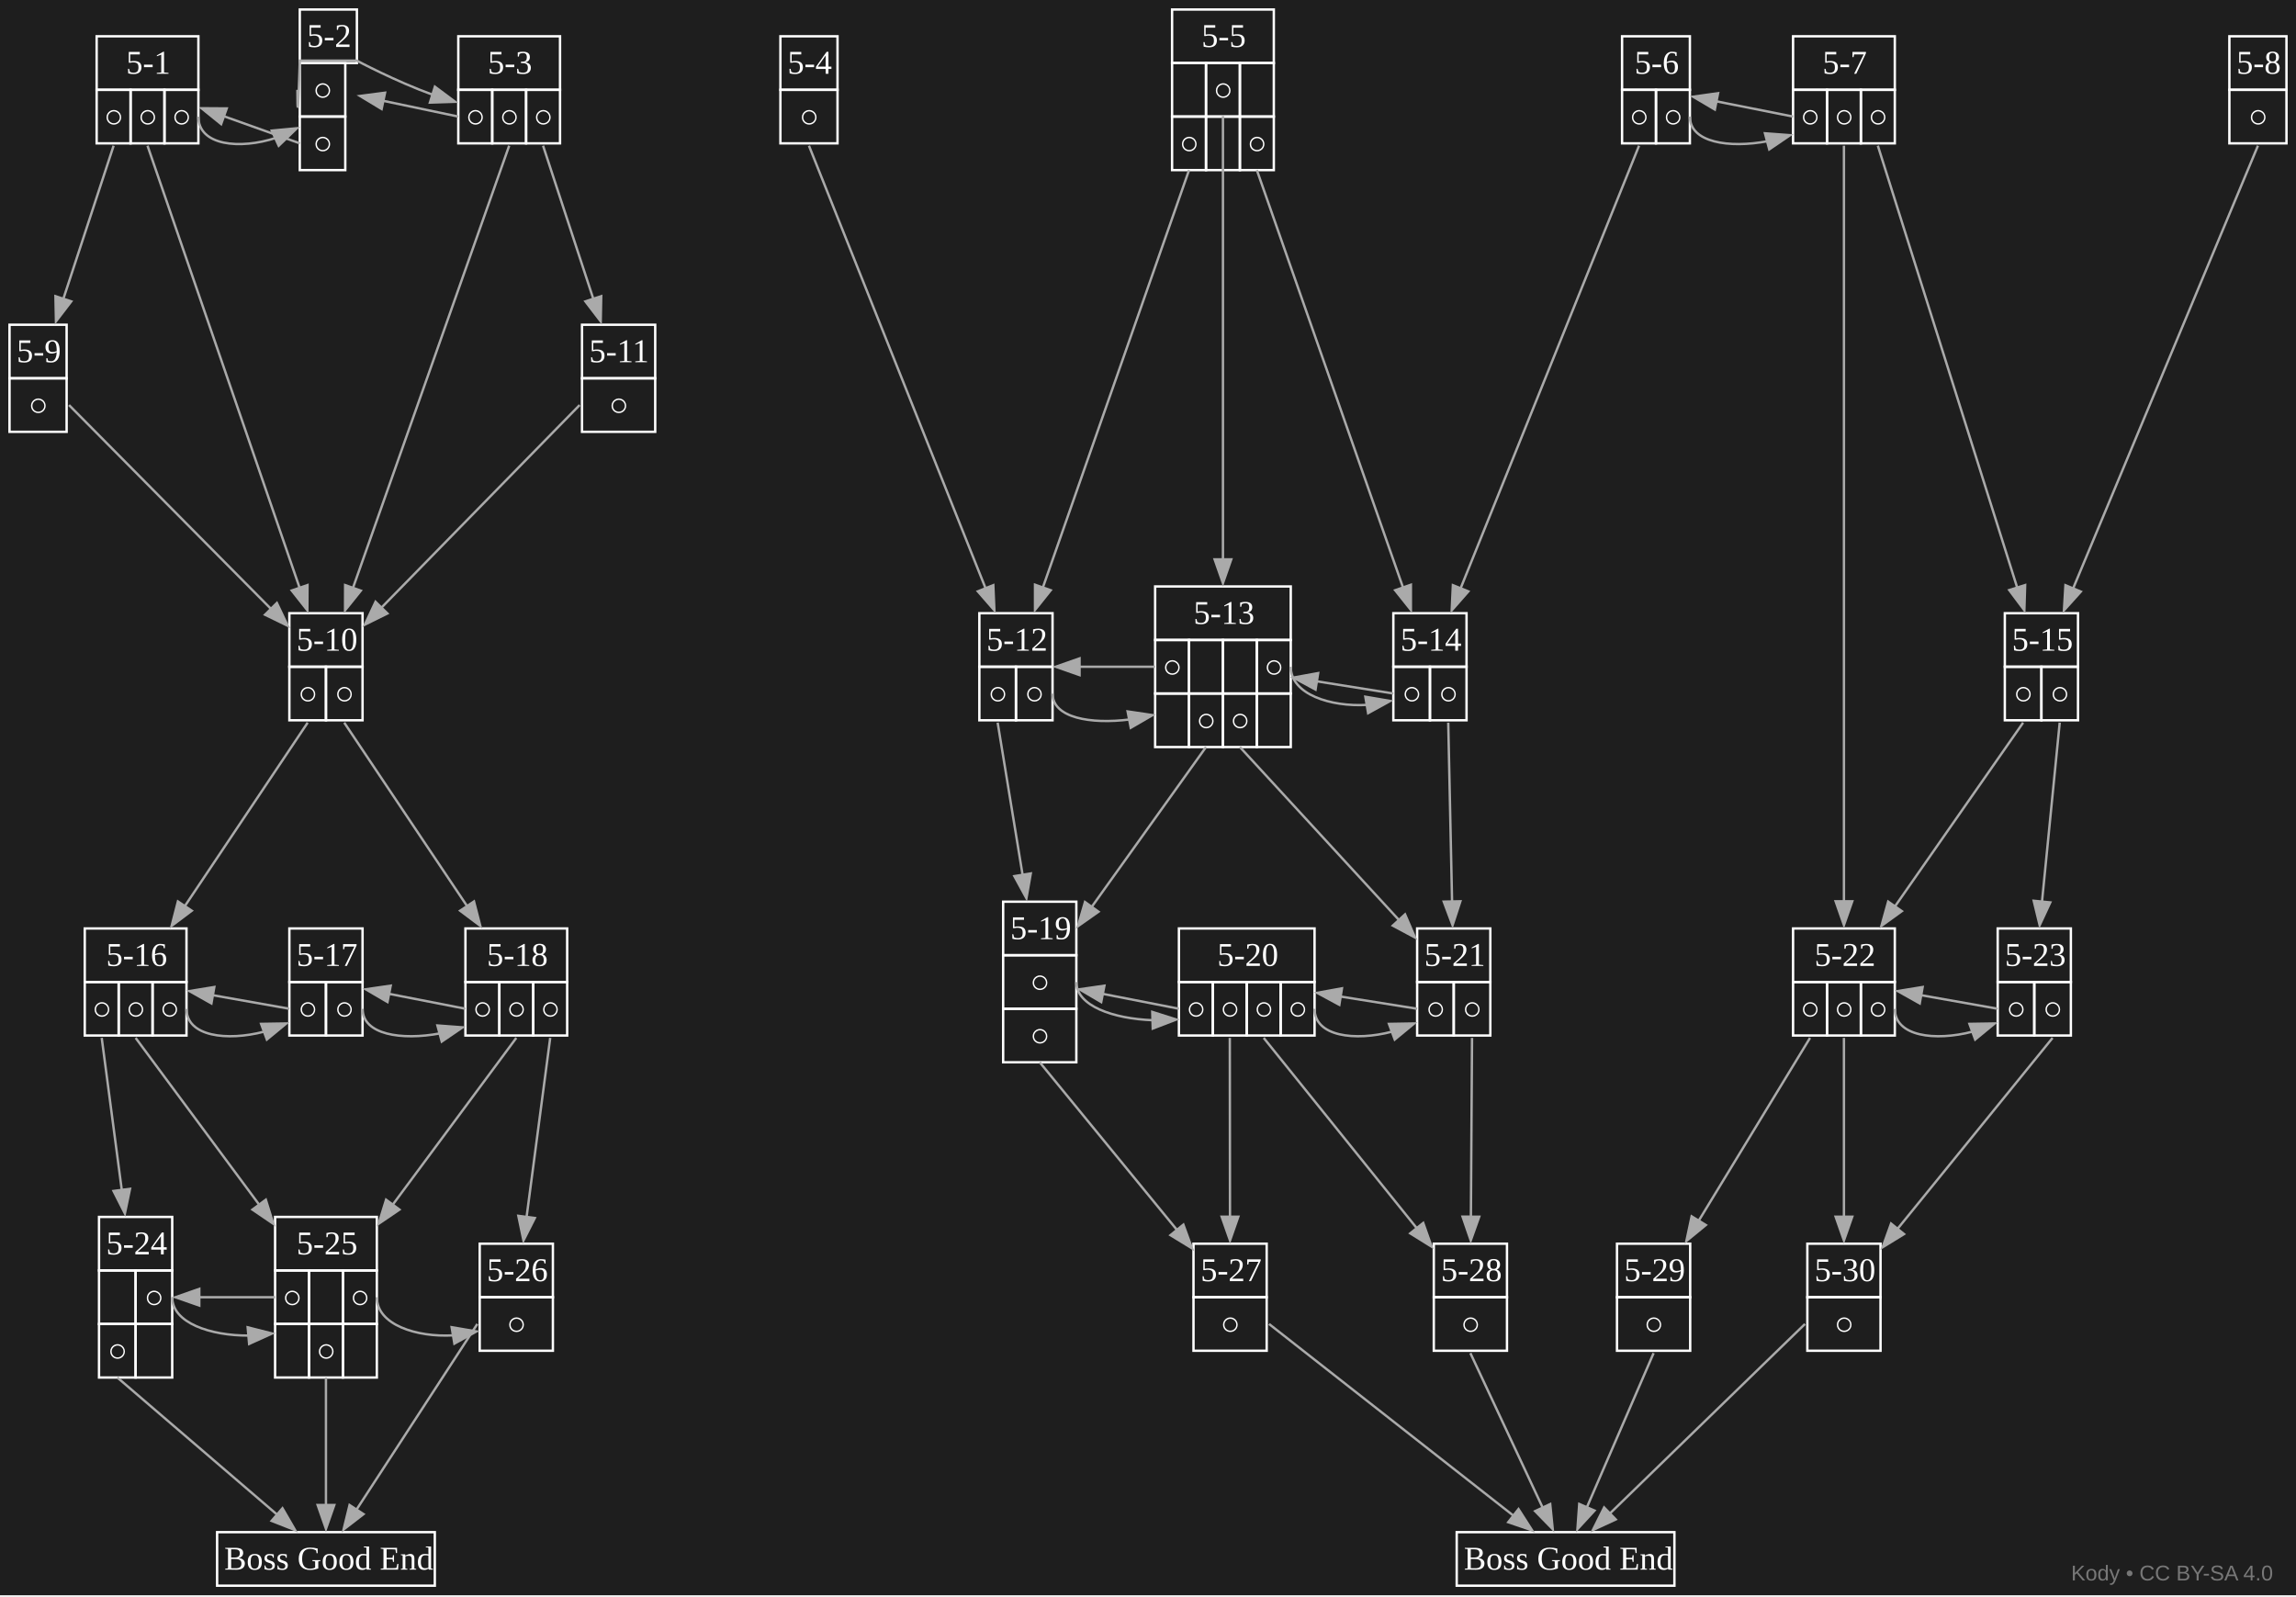
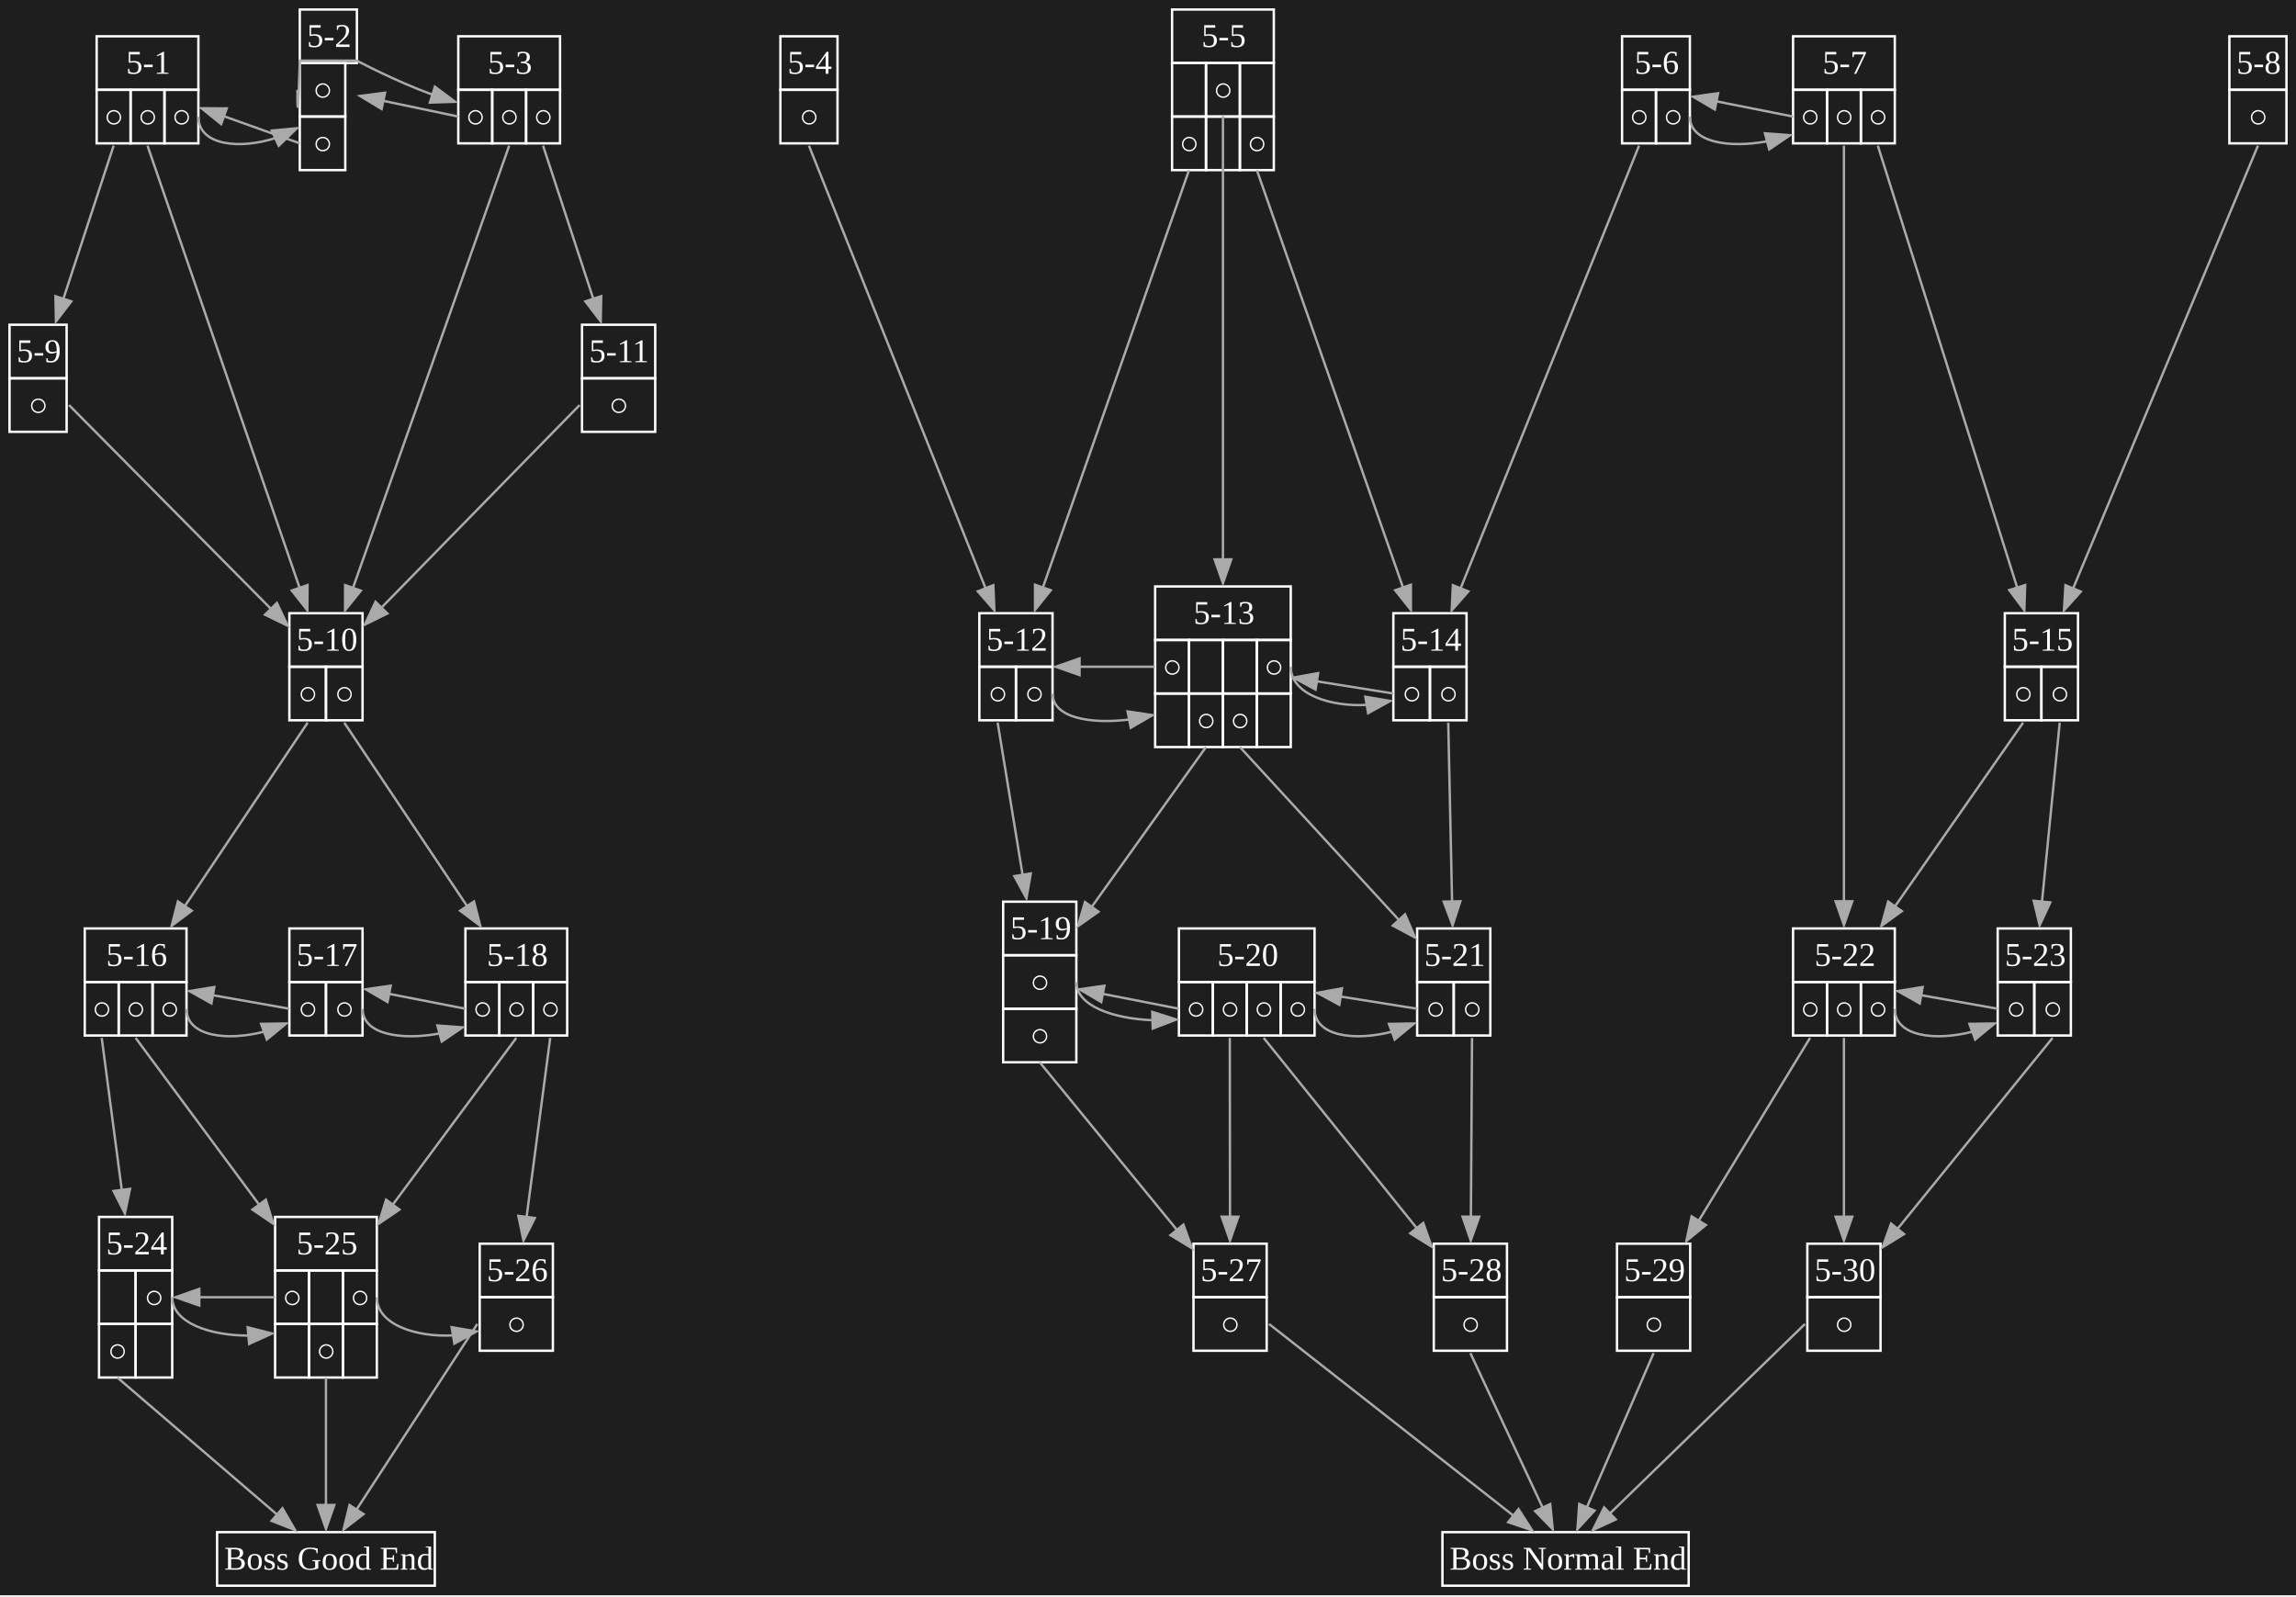
<svg xmlns="http://www.w3.org/2000/svg" width="965pt" height="671pt" viewBox="0.00 0.00 965.00 671.00">
  <g id="graph0" class="graph" transform="scale(1 1) rotate(0) translate(4 666.5)">
    <polygon fill="#1e1e1e" stroke="none" points="-4,4 -4,-666.5 961,-666.5 961,4 -4,4" />
    <g id="node1" class="node">
      <polygon fill="none" stroke="white" points="36.62,-628.75 36.62,-651.25 79.38,-651.25 79.38,-628.75 36.62,-628.75" />
      <text xml:space="preserve" text-anchor="start" x="49" y="-635.5" font-family="Times New Roman,serif" font-size="14.00" fill="white">5-1</text>
      <polygon fill="none" stroke="white" points="36.62,-606.25 36.62,-628.75 50.88,-628.75 50.88,-606.25 36.62,-606.25" />
      <text xml:space="preserve" text-anchor="start" x="39.62" y="-613" font-family="Times New Roman,serif" font-size="14.00" fill="white">○</text>
      <polygon fill="none" stroke="white" points="50.88,-606.25 50.88,-628.75 65.12,-628.75 65.12,-606.25 50.88,-606.25" />
      <text xml:space="preserve" text-anchor="start" x="53.88" y="-613" font-family="Times New Roman,serif" font-size="14.00" fill="white">○</text>
      <polygon fill="none" stroke="white" points="65.12,-606.25 65.12,-628.75 79.38,-628.75 79.38,-606.25 65.12,-606.25" />
      <text xml:space="preserve" text-anchor="start" x="68.12" y="-613" font-family="Times New Roman,serif" font-size="14.00" fill="white">○</text>
    </g>
    <g id="node2" class="node">
      <polygon fill="none" stroke="white" points="122,-640 122,-662.5 146,-662.5 146,-640 122,-640" />
      <text xml:space="preserve" text-anchor="start" x="125" y="-646.75" font-family="Times New Roman,serif" font-size="14.00" fill="white">5-2</text>
      <polygon fill="none" stroke="white" points="122,-617.5 122,-640 141.12,-640 141.12,-617.5 122,-617.5" />
      <text xml:space="preserve" text-anchor="start" x="127.44" y="-624.25" font-family="Times New Roman,serif" font-size="14.00" fill="white">○</text>
      <polygon fill="none" stroke="white" points="122,-595 122,-617.5 141.12,-617.5 141.12,-595 122,-595" />
      <text xml:space="preserve" text-anchor="start" x="127.44" y="-601.75" font-family="Times New Roman,serif" font-size="14.00" fill="white">○</text>
    </g>
    <g id="edge3" class="edge">
      <path fill="none" stroke="#aaaaaa" d="M79.38,-617.5C79.38,-605.2 96.93,-603.62 111.95,-608.54" />
      <polygon fill="#aaaaaa" stroke="#aaaaaa" points="110.22,-611.6 120.77,-612.59 113.14,-605.24 110.22,-611.6" />
    </g>
    <g id="node9" class="node">
      <polygon fill="none" stroke="white" points="0,-507.5 0,-530 24,-530 24,-507.5 0,-507.5" />
      <text xml:space="preserve" text-anchor="start" x="3" y="-514.25" font-family="Times New Roman,serif" font-size="14.00" fill="white">5-9</text>
      <polygon fill="none" stroke="white" points="0,-485 0,-507.5 24,-507.5 24,-485 0,-485" />
      <text xml:space="preserve" text-anchor="start" x="7.88" y="-491.75" font-family="Times New Roman,serif" font-size="14.00" fill="white">○</text>
    </g>
    <g id="edge1" class="edge">
      <path fill="none" stroke="#aaaaaa" d="M43.75,-605.25C43.75,-605.25 31.79,-568.8 22.55,-540.64" />
      <polygon fill="#aaaaaa" stroke="#aaaaaa" points="25.96,-539.82 19.52,-531.41 19.31,-542 25.96,-539.82" />
    </g>
    <g id="node10" class="node">
      <polygon fill="none" stroke="white" points="117.62,-386.25 117.62,-408.75 148.38,-408.75 148.38,-386.25 117.62,-386.25" />
      <text xml:space="preserve" text-anchor="start" x="120.62" y="-393" font-family="Times New Roman,serif" font-size="14.00" fill="white">5-10</text>
      <polygon fill="none" stroke="white" points="117.62,-363.75 117.62,-386.25 133,-386.25 133,-363.75 117.62,-363.75" />
      <text xml:space="preserve" text-anchor="start" x="121.19" y="-370.5" font-family="Times New Roman,serif" font-size="14.00" fill="white">○</text>
      <polygon fill="none" stroke="white" points="133,-363.75 133,-386.25 148.38,-386.25 148.38,-363.75 133,-363.75" />
      <text xml:space="preserve" text-anchor="start" x="136.56" y="-370.5" font-family="Times New Roman,serif" font-size="14.00" fill="white">○</text>
    </g>
    <g id="edge2" class="edge">
      <path fill="none" stroke="#aaaaaa" d="M58,-605.25C58,-605.25 101.07,-480.06 121.93,-419.42" />
      <polygon fill="#aaaaaa" stroke="#aaaaaa" points="125.24,-420.58 125.18,-409.98 118.62,-418.3 125.24,-420.58" />
    </g>
    <g id="edge5" class="edge">
      <path fill="none" stroke="#aaaaaa" d="M122,-606.25C122,-606.25 105.96,-611.98 90.06,-617.66" />
      <polygon fill="#aaaaaa" stroke="#aaaaaa" points="88.95,-614.34 80.71,-621 91.3,-620.93 88.95,-614.34" />
    </g>
    <g id="node3" class="node">
      <polygon fill="none" stroke="white" points="188.62,-628.75 188.62,-651.25 231.38,-651.25 231.38,-628.75 188.62,-628.75" />
      <text xml:space="preserve" text-anchor="start" x="201" y="-635.5" font-family="Times New Roman,serif" font-size="14.00" fill="white">5-3</text>
      <polygon fill="none" stroke="white" points="188.62,-606.25 188.62,-628.75 202.88,-628.75 202.88,-606.25 188.62,-606.25" />
      <text xml:space="preserve" text-anchor="start" x="191.62" y="-613" font-family="Times New Roman,serif" font-size="14.00" fill="white">○</text>
      <polygon fill="none" stroke="white" points="202.88,-606.25 202.88,-628.75 217.12,-628.75 217.12,-606.25 202.88,-606.25" />
      <text xml:space="preserve" text-anchor="start" x="205.88" y="-613" font-family="Times New Roman,serif" font-size="14.00" fill="white">○</text>
      <polygon fill="none" stroke="white" points="217.12,-606.25 217.12,-628.75 231.38,-628.75 231.38,-606.25 217.12,-606.25" />
      <text xml:space="preserve" text-anchor="start" x="220.12" y="-613" font-family="Times New Roman,serif" font-size="14.00" fill="white">○</text>
    </g>
    <g id="edge4" class="edge">
      <path fill="none" stroke="#aaaaaa" d="M121,-628.75C121,-607.25 122,-641 122,-641 122,-641 146,-641 146,-641 146,-641 162.04,-632.41 177.94,-626.65" />
      <polygon fill="#aaaaaa" stroke="#aaaaaa" points="178.78,-630.06 187.28,-623.72 176.69,-623.38 178.78,-630.06" />
    </g>
    <g id="edge6" class="edge">
      <path fill="none" stroke="#aaaaaa" d="M188.62,-617.5C188.62,-617.5 171.75,-621.04 156.93,-624.15" />
      <polygon fill="#aaaaaa" stroke="#aaaaaa" points="156.4,-620.68 147.33,-626.16 157.84,-627.53 156.4,-620.68" />
    </g>
    <g id="edge7" class="edge">
      <path fill="none" stroke="#aaaaaa" d="M210,-605.25C210,-605.25 165.6,-479.54 144.23,-419.04" />
      <polygon fill="#aaaaaa" stroke="#aaaaaa" points="147.66,-418.24 141.03,-409.98 141.06,-420.57 147.66,-418.24" />
    </g>
    <g id="node11" class="node">
      <polygon fill="none" stroke="white" points="240.62,-507.5 240.62,-530 271.38,-530 271.38,-507.5 240.62,-507.5" />
      <text xml:space="preserve" text-anchor="start" x="243.62" y="-514.25" font-family="Times New Roman,serif" font-size="14.00" fill="white">5-11</text>
      <polygon fill="none" stroke="white" points="240.62,-485 240.62,-507.5 271.38,-507.5 271.38,-485 240.62,-485" />
      <text xml:space="preserve" text-anchor="start" x="251.88" y="-491.75" font-family="Times New Roman,serif" font-size="14.00" fill="white">○</text>
    </g>
    <g id="edge8" class="edge">
      <path fill="none" stroke="#aaaaaa" d="M224.25,-605.25C224.25,-605.25 236.21,-568.8 245.45,-540.64" />
      <polygon fill="#aaaaaa" stroke="#aaaaaa" points="248.69,-542 248.48,-531.41 242.04,-539.82 248.69,-542" />
    </g>
    <g id="node4" class="node">
      <polygon fill="none" stroke="white" points="324,-628.75 324,-651.25 348,-651.25 348,-628.75 324,-628.75" />
      <text xml:space="preserve" text-anchor="start" x="327" y="-635.5" font-family="Times New Roman,serif" font-size="14.00" fill="white">5-4</text>
      <polygon fill="none" stroke="white" points="324,-606.25 324,-628.75 348,-628.75 348,-606.25 324,-606.25" />
      <text xml:space="preserve" text-anchor="start" x="331.88" y="-613" font-family="Times New Roman,serif" font-size="14.00" fill="white">○</text>
    </g>
    <g id="node12" class="node">
      <polygon fill="none" stroke="white" points="407.62,-386.25 407.62,-408.75 438.38,-408.75 438.38,-386.25 407.62,-386.25" />
      <text xml:space="preserve" text-anchor="start" x="410.62" y="-393" font-family="Times New Roman,serif" font-size="14.00" fill="white">5-12</text>
      <polygon fill="none" stroke="white" points="407.62,-363.75 407.62,-386.25 423,-386.25 423,-363.75 407.62,-363.75" />
      <text xml:space="preserve" text-anchor="start" x="411.19" y="-370.5" font-family="Times New Roman,serif" font-size="14.00" fill="white">○</text>
      <polygon fill="none" stroke="white" points="423,-363.75 423,-386.25 438.38,-386.25 438.38,-363.75 423,-363.75" />
      <text xml:space="preserve" text-anchor="start" x="426.56" y="-370.5" font-family="Times New Roman,serif" font-size="14.00" fill="white">○</text>
    </g>
    <g id="edge9" class="edge">
      <path fill="none" stroke="#aaaaaa" d="M336,-605.25C336,-605.25 386.17,-479.54 410.31,-419.04" />
      <polygon fill="#aaaaaa" stroke="#aaaaaa" points="413.48,-420.54 413.94,-409.96 406.98,-417.95 413.48,-420.54" />
    </g>
    <g id="node5" class="node">
      <polygon fill="none" stroke="white" points="488.62,-640 488.62,-662.5 531.38,-662.5 531.38,-640 488.62,-640" />
      <text xml:space="preserve" text-anchor="start" x="501" y="-646.75" font-family="Times New Roman,serif" font-size="14.00" fill="white">5-5</text>
      <polygon fill="none" stroke="white" points="488.62,-617.5 488.62,-640 502.88,-640 502.88,-617.5 488.62,-617.5" />
      <polygon fill="none" stroke="white" points="502.88,-617.5 502.88,-640 517.12,-640 517.12,-617.5 502.88,-617.5" />
      <text xml:space="preserve" text-anchor="start" x="505.88" y="-624.25" font-family="Times New Roman,serif" font-size="14.00" fill="white">○</text>
      <polygon fill="none" stroke="white" points="517.12,-617.5 517.12,-640 531.38,-640 531.38,-617.5 517.12,-617.5" />
      <polygon fill="none" stroke="white" points="488.62,-595 488.62,-617.5 502.88,-617.5 502.88,-595 488.62,-595" />
      <text xml:space="preserve" text-anchor="start" x="491.62" y="-601.75" font-family="Times New Roman,serif" font-size="14.00" fill="white">○</text>
      <polygon fill="none" stroke="white" points="502.88,-595 502.88,-617.5 517.12,-617.5 517.12,-595 502.88,-595" />
      <polygon fill="none" stroke="white" points="517.12,-595 517.12,-617.5 531.38,-617.5 531.38,-595 517.12,-595" />
      <text xml:space="preserve" text-anchor="start" x="520.12" y="-601.75" font-family="Times New Roman,serif" font-size="14.00" fill="white">○</text>
    </g>
    <g id="edge11" class="edge">
      <path fill="none" stroke="#aaaaaa" d="M495.75,-595C495.75,-595 454.75,-477.91 434.31,-419.54" />
      <polygon fill="#aaaaaa" stroke="#aaaaaa" points="437.62,-418.41 431.01,-410.13 431.01,-420.72 437.62,-418.41" />
    </g>
    <g id="node13" class="node">
      <polygon fill="none" stroke="white" points="481.5,-397.5 481.5,-420 538.5,-420 538.5,-397.5 481.5,-397.5" />
      <text xml:space="preserve" text-anchor="start" x="497.62" y="-404.25" font-family="Times New Roman,serif" font-size="14.00" fill="white">5-13</text>
      <polygon fill="none" stroke="white" points="481.5,-375 481.5,-397.5 495.75,-397.5 495.75,-375 481.5,-375" />
      <text xml:space="preserve" text-anchor="start" x="484.5" y="-381.75" font-family="Times New Roman,serif" font-size="14.00" fill="white">○</text>
      <polygon fill="none" stroke="white" points="495.75,-375 495.75,-397.5 510,-397.5 510,-375 495.75,-375" />
      <polygon fill="none" stroke="white" points="510,-375 510,-397.5 524.25,-397.5 524.25,-375 510,-375" />
      <polygon fill="none" stroke="white" points="524.25,-375 524.25,-397.5 538.5,-397.5 538.5,-375 524.25,-375" />
      <text xml:space="preserve" text-anchor="start" x="527.25" y="-381.75" font-family="Times New Roman,serif" font-size="14.00" fill="white">○</text>
      <polygon fill="none" stroke="white" points="481.5,-352.5 481.5,-375 495.75,-375 495.75,-352.5 481.5,-352.5" />
      <polygon fill="none" stroke="white" points="495.75,-352.5 495.75,-375 510,-375 510,-352.5 495.75,-352.5" />
      <text xml:space="preserve" text-anchor="start" x="498.75" y="-359.25" font-family="Times New Roman,serif" font-size="14.00" fill="white">○</text>
      <polygon fill="none" stroke="white" points="510,-352.5 510,-375 524.25,-375 524.25,-352.5 510,-352.5" />
      <text xml:space="preserve" text-anchor="start" x="513" y="-359.25" font-family="Times New Roman,serif" font-size="14.00" fill="white">○</text>
      <polygon fill="none" stroke="white" points="524.25,-352.5 524.25,-375 538.5,-375 538.5,-352.5 524.25,-352.5" />
    </g>
    <g id="edge10" class="edge">
      <path fill="none" stroke="#aaaaaa" d="M510,-617.72C510,-586.37 510,-488.84 510,-431.19" />
      <polygon fill="#aaaaaa" stroke="#aaaaaa" points="513.5,-431.39 510,-421.39 506.5,-431.39 513.5,-431.39" />
    </g>
    <g id="node14" class="node">
      <polygon fill="none" stroke="white" points="581.62,-386.25 581.62,-408.75 612.38,-408.75 612.38,-386.25 581.62,-386.25" />
      <text xml:space="preserve" text-anchor="start" x="584.62" y="-393" font-family="Times New Roman,serif" font-size="14.00" fill="white">5-14</text>
      <polygon fill="none" stroke="white" points="581.62,-363.75 581.62,-386.25 597,-386.25 597,-363.75 581.62,-363.75" />
      <text xml:space="preserve" text-anchor="start" x="585.19" y="-370.5" font-family="Times New Roman,serif" font-size="14.00" fill="white">○</text>
      <polygon fill="none" stroke="white" points="597,-363.75 597,-386.25 612.38,-386.25 612.38,-363.75 597,-363.75" />
      <text xml:space="preserve" text-anchor="start" x="600.56" y="-370.5" font-family="Times New Roman,serif" font-size="14.00" fill="white">○</text>
    </g>
    <g id="edge12" class="edge">
      <path fill="none" stroke="#aaaaaa" d="M524.25,-595C524.25,-595 565.25,-477.91 585.69,-419.54" />
      <polygon fill="#aaaaaa" stroke="#aaaaaa" points="588.99,-420.72 588.99,-410.13 582.38,-418.41 588.99,-420.72" />
    </g>
    <g id="node6" class="node">
      <polygon fill="none" stroke="white" points="677.75,-628.75 677.75,-651.25 706.25,-651.25 706.25,-628.75 677.75,-628.75" />
      <text xml:space="preserve" text-anchor="start" x="683" y="-635.5" font-family="Times New Roman,serif" font-size="14.00" fill="white">5-6</text>
      <polygon fill="none" stroke="white" points="677.75,-606.25 677.75,-628.75 692,-628.75 692,-606.25 677.75,-606.25" />
      <text xml:space="preserve" text-anchor="start" x="680.75" y="-613" font-family="Times New Roman,serif" font-size="14.00" fill="white">○</text>
      <polygon fill="none" stroke="white" points="692,-606.25 692,-628.75 706.25,-628.75 706.25,-606.25 692,-606.25" />
      <text xml:space="preserve" text-anchor="start" x="695" y="-613" font-family="Times New Roman,serif" font-size="14.00" fill="white">○</text>
    </g>
    <g id="node7" class="node">
      <polygon fill="none" stroke="white" points="749.62,-628.75 749.62,-651.25 792.38,-651.25 792.38,-628.75 749.62,-628.75" />
      <text xml:space="preserve" text-anchor="start" x="762" y="-635.5" font-family="Times New Roman,serif" font-size="14.00" fill="white">5-7</text>
      <polygon fill="none" stroke="white" points="749.62,-606.25 749.62,-628.75 763.88,-628.75 763.88,-606.25 749.62,-606.25" />
      <text xml:space="preserve" text-anchor="start" x="752.62" y="-613" font-family="Times New Roman,serif" font-size="14.00" fill="white">○</text>
      <polygon fill="none" stroke="white" points="763.88,-606.25 763.88,-628.75 778.12,-628.75 778.12,-606.25 763.88,-606.25" />
      <text xml:space="preserve" text-anchor="start" x="766.88" y="-613" font-family="Times New Roman,serif" font-size="14.00" fill="white">○</text>
      <polygon fill="none" stroke="white" points="778.12,-606.25 778.12,-628.75 792.38,-628.75 792.38,-606.25 778.12,-606.25" />
      <text xml:space="preserve" text-anchor="start" x="781.12" y="-613" font-family="Times New Roman,serif" font-size="14.00" fill="white">○</text>
    </g>
    <g id="edge14" class="edge">
      <path fill="none" stroke="#aaaaaa" d="M706.25,-617.5C706.25,-606.58 722.69,-604.11 738.87,-607.14" />
      <polygon fill="#aaaaaa" stroke="#aaaaaa" points="737.8,-610.47 748.37,-609.68 739.61,-603.71 737.8,-610.47" />
    </g>
    <g id="edge13" class="edge">
      <path fill="none" stroke="#aaaaaa" d="M684.88,-605.25C684.88,-605.25 634.2,-479.54 609.82,-419.04" />
      <polygon fill="#aaaaaa" stroke="#aaaaaa" points="613.14,-417.92 606.15,-409.95 606.64,-420.54 613.14,-417.92" />
    </g>
    <g id="edge15" class="edge">
      <path fill="none" stroke="#aaaaaa" d="M749.62,-617.5C749.62,-617.5 732.63,-620.88 717.26,-623.93" />
      <polygon fill="#aaaaaa" stroke="#aaaaaa" points="716.74,-620.46 707.62,-625.85 718.11,-627.33 716.74,-620.46" />
    </g>
    <g id="node15" class="node">
      <polygon fill="none" stroke="white" points="838.62,-386.25 838.62,-408.75 869.38,-408.75 869.38,-386.25 838.62,-386.25" />
      <text xml:space="preserve" text-anchor="start" x="841.62" y="-393" font-family="Times New Roman,serif" font-size="14.00" fill="white">5-15</text>
      <polygon fill="none" stroke="white" points="838.62,-363.75 838.62,-386.25 854,-386.25 854,-363.75 838.62,-363.75" />
      <text xml:space="preserve" text-anchor="start" x="842.19" y="-370.5" font-family="Times New Roman,serif" font-size="14.00" fill="white">○</text>
      <polygon fill="none" stroke="white" points="854,-363.75 854,-386.25 869.38,-386.25 869.38,-363.75 854,-363.75" />
      <text xml:space="preserve" text-anchor="start" x="857.56" y="-370.5" font-family="Times New Roman,serif" font-size="14.00" fill="white">○</text>
    </g>
    <g id="edge17" class="edge">
      <path fill="none" stroke="#aaaaaa" d="M785.25,-605.25C785.25,-605.25 824.73,-480.06 843.85,-419.42" />
      <polygon fill="#aaaaaa" stroke="#aaaaaa" points="847.16,-420.58 846.83,-409.99 840.48,-418.48 847.16,-420.58" />
    </g>
    <g id="node22" class="node">
      <polygon fill="none" stroke="white" points="749.62,-253.75 749.62,-276.25 792.38,-276.25 792.38,-253.75 749.62,-253.75" />
      <text xml:space="preserve" text-anchor="start" x="758.62" y="-260.5" font-family="Times New Roman,serif" font-size="14.00" fill="white">5-22</text>
      <polygon fill="none" stroke="white" points="749.62,-231.25 749.62,-253.75 763.88,-253.75 763.88,-231.25 749.62,-231.25" />
      <text xml:space="preserve" text-anchor="start" x="752.62" y="-238" font-family="Times New Roman,serif" font-size="14.00" fill="white">○</text>
      <polygon fill="none" stroke="white" points="763.88,-231.25 763.88,-253.75 778.12,-253.75 778.12,-231.25 763.88,-231.25" />
      <text xml:space="preserve" text-anchor="start" x="766.88" y="-238" font-family="Times New Roman,serif" font-size="14.00" fill="white">○</text>
      <polygon fill="none" stroke="white" points="778.12,-231.25 778.12,-253.75 792.38,-253.75 792.38,-231.25 778.12,-231.25" />
      <text xml:space="preserve" text-anchor="start" x="781.12" y="-238" font-family="Times New Roman,serif" font-size="14.00" fill="white">○</text>
    </g>
    <g id="edge16" class="edge">
      <path fill="none" stroke="#aaaaaa" d="M771,-605.25C771,-605.25 771,-374.47 771,-287.44" />
      <polygon fill="#aaaaaa" stroke="#aaaaaa" points="774.5,-287.66 771,-277.66 767.5,-287.66 774.5,-287.66" />
    </g>
    <g id="node8" class="node">
      <polygon fill="none" stroke="white" points="933,-628.75 933,-651.25 957,-651.25 957,-628.75 933,-628.75" />
      <text xml:space="preserve" text-anchor="start" x="936" y="-635.5" font-family="Times New Roman,serif" font-size="14.00" fill="white">5-8</text>
      <polygon fill="none" stroke="white" points="933,-606.25 933,-628.75 957,-628.75 957,-606.25 933,-606.25" />
      <text xml:space="preserve" text-anchor="start" x="940.88" y="-613" font-family="Times New Roman,serif" font-size="14.00" fill="white">○</text>
    </g>
    <g id="edge18" class="edge">
      <path fill="none" stroke="#aaaaaa" d="M945,-605.25C945,-605.25 892.52,-479.54 867.27,-419.04" />
      <polygon fill="#aaaaaa" stroke="#aaaaaa" points="870.56,-417.83 863.47,-409.95 864.1,-420.52 870.56,-417.83" />
    </g>
    <g id="edge19" class="edge">
      <path fill="none" stroke="#aaaaaa" d="M25,-496.25C25,-496.25 78.35,-442.41 110.05,-410.41" />
      <polygon fill="#aaaaaa" stroke="#aaaaaa" points="112.37,-413.05 116.92,-403.48 107.39,-408.12 112.37,-413.05" />
    </g>
    <g id="node16" class="node">
      <polygon fill="none" stroke="white" points="31.62,-253.75 31.62,-276.25 74.38,-276.25 74.38,-253.75 31.62,-253.75" />
      <text xml:space="preserve" text-anchor="start" x="40.62" y="-260.5" font-family="Times New Roman,serif" font-size="14.00" fill="white">5-16</text>
      <polygon fill="none" stroke="white" points="31.62,-231.25 31.62,-253.75 45.88,-253.75 45.88,-231.25 31.62,-231.25" />
      <text xml:space="preserve" text-anchor="start" x="34.62" y="-238" font-family="Times New Roman,serif" font-size="14.00" fill="white">○</text>
      <polygon fill="none" stroke="white" points="45.88,-231.25 45.88,-253.75 60.12,-253.75 60.12,-231.25 45.88,-231.25" />
      <text xml:space="preserve" text-anchor="start" x="48.88" y="-238" font-family="Times New Roman,serif" font-size="14.00" fill="white">○</text>
      <polygon fill="none" stroke="white" points="60.12,-231.25 60.12,-253.75 74.38,-253.75 74.38,-231.25 60.12,-231.25" />
      <text xml:space="preserve" text-anchor="start" x="63.12" y="-238" font-family="Times New Roman,serif" font-size="14.00" fill="white">○</text>
    </g>
    <g id="edge20" class="edge">
      <path fill="none" stroke="#aaaaaa" d="M125.31,-362.75C125.31,-362.75 94.96,-317.42 73.59,-285.5" />
      <polygon fill="#aaaaaa" stroke="#aaaaaa" points="76.6,-283.71 68.13,-277.34 70.78,-287.6 76.6,-283.71" />
    </g>
    <g id="node18" class="node">
      <polygon fill="none" stroke="white" points="191.62,-253.75 191.62,-276.25 234.38,-276.25 234.38,-253.75 191.62,-253.75" />
      <text xml:space="preserve" text-anchor="start" x="200.62" y="-260.5" font-family="Times New Roman,serif" font-size="14.00" fill="white">5-18</text>
      <polygon fill="none" stroke="white" points="191.62,-231.25 191.62,-253.75 205.88,-253.75 205.88,-231.25 191.62,-231.25" />
      <text xml:space="preserve" text-anchor="start" x="194.62" y="-238" font-family="Times New Roman,serif" font-size="14.00" fill="white">○</text>
      <polygon fill="none" stroke="white" points="205.88,-231.25 205.88,-253.75 220.12,-253.75 220.12,-231.25 205.88,-231.25" />
      <text xml:space="preserve" text-anchor="start" x="208.88" y="-238" font-family="Times New Roman,serif" font-size="14.00" fill="white">○</text>
      <polygon fill="none" stroke="white" points="220.12,-231.25 220.12,-253.75 234.38,-253.75 234.38,-231.25 220.12,-231.25" />
      <text xml:space="preserve" text-anchor="start" x="223.12" y="-238" font-family="Times New Roman,serif" font-size="14.00" fill="white">○</text>
    </g>
    <g id="edge21" class="edge">
      <path fill="none" stroke="#aaaaaa" d="M140.69,-362.75C140.69,-362.75 171.04,-317.42 192.41,-285.5" />
      <polygon fill="#aaaaaa" stroke="#aaaaaa" points="195.22,-287.6 197.87,-277.34 189.4,-283.71 195.22,-287.6" />
    </g>
    <g id="edge22" class="edge">
      <path fill="none" stroke="#aaaaaa" d="M239.62,-496.25C239.62,-496.25 187.49,-442.96 156.13,-410.9" />
      <polygon fill="#aaaaaa" stroke="#aaaaaa" points="158.83,-408.65 149.34,-403.95 153.83,-413.55 158.83,-408.65" />
    </g>
    <g id="edge24" class="edge">
      <path fill="none" stroke="#aaaaaa" d="M438.38,-375C438.38,-364.8 454.26,-361.97 470.96,-364.11" />
      <polygon fill="#aaaaaa" stroke="#aaaaaa" points="469.93,-367.47 480.41,-365.92 471.25,-360.6 469.93,-367.47" />
    </g>
    <g id="node19" class="node">
      <polygon fill="none" stroke="white" points="417.62,-265 417.62,-287.5 448.38,-287.5 448.38,-265 417.62,-265" />
      <text xml:space="preserve" text-anchor="start" x="420.62" y="-271.75" font-family="Times New Roman,serif" font-size="14.00" fill="white">5-19</text>
      <polygon fill="none" stroke="white" points="417.62,-242.5 417.62,-265 448.38,-265 448.38,-242.5 417.62,-242.5" />
      <text xml:space="preserve" text-anchor="start" x="428.88" y="-249.25" font-family="Times New Roman,serif" font-size="14.00" fill="white">○</text>
      <polygon fill="none" stroke="white" points="417.62,-220 417.62,-242.5 448.38,-242.5 448.38,-220 417.62,-220" />
      <text xml:space="preserve" text-anchor="start" x="428.88" y="-226.75" font-family="Times New Roman,serif" font-size="14.00" fill="white">○</text>
    </g>
    <g id="edge23" class="edge">
      <path fill="none" stroke="#aaaaaa" d="M415.31,-362.75C415.31,-362.75 420.92,-328.53 425.82,-298.62" />
      <polygon fill="#aaaaaa" stroke="#aaaaaa" points="429.24,-299.37 427.4,-288.94 422.33,-298.24 429.24,-299.37" />
    </g>
    <g id="edge25" class="edge">
      <path fill="none" stroke="#aaaaaa" d="M481.5,-386.25C481.5,-386.25 464.83,-386.25 449.43,-386.25" />
      <polygon fill="#aaaaaa" stroke="#aaaaaa" points="449.73,-382.75 439.73,-386.25 449.73,-389.75 449.73,-382.75" />
    </g>
    <g id="edge26" class="edge">
      <path fill="none" stroke="#aaaaaa" d="M538.5,-386.25C538.5,-374.67 555.17,-369.33 570.57,-370.22" />
      <polygon fill="#aaaaaa" stroke="#aaaaaa" points="569.85,-373.65 580.29,-371.87 571.02,-366.75 569.85,-373.65" />
    </g>
    <g id="edge27" class="edge">
      <path fill="none" stroke="#aaaaaa" d="M502.88,-352.5C502.88,-352.5 475.3,-313.92 454.79,-285.24" />
      <polygon fill="#aaaaaa" stroke="#aaaaaa" points="457.7,-283.29 449.04,-277.19 452.01,-287.36 457.7,-283.29" />
    </g>
    <g id="node21" class="node">
      <polygon fill="none" stroke="white" points="591.62,-253.75 591.62,-276.25 622.38,-276.25 622.38,-253.75 591.62,-253.75" />
      <text xml:space="preserve" text-anchor="start" x="594.62" y="-260.5" font-family="Times New Roman,serif" font-size="14.00" fill="white">5-21</text>
      <polygon fill="none" stroke="white" points="591.62,-231.25 591.62,-253.75 607,-253.75 607,-231.25 591.62,-231.25" />
      <text xml:space="preserve" text-anchor="start" x="595.19" y="-238" font-family="Times New Roman,serif" font-size="14.00" fill="white">○</text>
      <polygon fill="none" stroke="white" points="607,-231.25 607,-253.75 622.38,-253.75 622.38,-231.25 607,-231.25" />
      <text xml:space="preserve" text-anchor="start" x="610.56" y="-238" font-family="Times New Roman,serif" font-size="14.00" fill="white">○</text>
    </g>
    <g id="edge28" class="edge">
      <path fill="none" stroke="#aaaaaa" d="M517.12,-352.5C517.12,-352.5 557.36,-308.74 583.99,-279.78" />
      <polygon fill="#aaaaaa" stroke="#aaaaaa" points="586.54,-282.18 590.73,-272.45 581.38,-277.44 586.54,-282.18" />
    </g>
    <g id="edge29" class="edge">
      <path fill="none" stroke="#aaaaaa" d="M581.62,-375C581.62,-375 565.74,-377.53 549.04,-380.19" />
      <polygon fill="#aaaaaa" stroke="#aaaaaa" points="548.92,-376.66 539.6,-381.69 550.02,-383.58 548.92,-376.66" />
    </g>
    <g id="edge30" class="edge">
      <path fill="none" stroke="#aaaaaa" d="M604.69,-362.75C604.69,-362.75 605.62,-319.36 606.3,-287.58" />
      <polygon fill="#aaaaaa" stroke="#aaaaaa" points="609.8,-287.67 606.51,-277.6 602.8,-287.52 609.8,-287.67" />
    </g>
    <g id="edge31" class="edge">
      <path fill="none" stroke="#aaaaaa" d="M846.31,-362.75C846.31,-362.75 814.71,-317.42 792.44,-285.5" />
      <polygon fill="#aaaaaa" stroke="#aaaaaa" points="795.34,-283.53 786.75,-277.33 789.59,-287.53 795.34,-283.53" />
    </g>
    <g id="node23" class="node">
      <polygon fill="none" stroke="white" points="835.62,-253.75 835.62,-276.25 866.38,-276.25 866.38,-253.75 835.62,-253.75" />
      <text xml:space="preserve" text-anchor="start" x="838.62" y="-260.5" font-family="Times New Roman,serif" font-size="14.00" fill="white">5-23</text>
      <polygon fill="none" stroke="white" points="835.62,-231.25 835.62,-253.75 851,-253.75 851,-231.25 835.62,-231.25" />
      <text xml:space="preserve" text-anchor="start" x="839.19" y="-238" font-family="Times New Roman,serif" font-size="14.00" fill="white">○</text>
      <polygon fill="none" stroke="white" points="851,-231.25 851,-253.75 866.38,-253.75 866.38,-231.25 851,-231.25" />
      <text xml:space="preserve" text-anchor="start" x="854.56" y="-238" font-family="Times New Roman,serif" font-size="14.00" fill="white">○</text>
    </g>
    <g id="edge32" class="edge">
      <path fill="none" stroke="#aaaaaa" d="M861.69,-362.75C861.69,-362.75 857.36,-318.97 854.21,-287.16" />
      <polygon fill="#aaaaaa" stroke="#aaaaaa" points="857.73,-287.2 853.26,-277.59 850.76,-287.89 857.73,-287.2" />
    </g>
    <g id="node17" class="node">
      <polygon fill="none" stroke="white" points="117.62,-253.75 117.62,-276.25 148.38,-276.25 148.38,-253.75 117.62,-253.75" />
      <text xml:space="preserve" text-anchor="start" x="120.62" y="-260.5" font-family="Times New Roman,serif" font-size="14.00" fill="white">5-17</text>
      <polygon fill="none" stroke="white" points="117.62,-231.25 117.62,-253.75 133,-253.75 133,-231.25 117.62,-231.25" />
      <text xml:space="preserve" text-anchor="start" x="121.19" y="-238" font-family="Times New Roman,serif" font-size="14.00" fill="white">○</text>
      <polygon fill="none" stroke="white" points="133,-231.25 133,-253.75 148.38,-253.75 148.38,-231.25 133,-231.25" />
      <text xml:space="preserve" text-anchor="start" x="136.56" y="-238" font-family="Times New Roman,serif" font-size="14.00" fill="white">○</text>
    </g>
    <g id="edge35" class="edge">
      <path fill="none" stroke="#aaaaaa" d="M74.38,-242.5C74.38,-230.81 91.42,-228.8 106.96,-232.86" />
      <polygon fill="#aaaaaa" stroke="#aaaaaa" points="105.74,-236.14 116.34,-236.31 108.16,-229.57 105.74,-236.14" />
    </g>
    <g id="node24" class="node">
      <polygon fill="none" stroke="white" points="37.62,-132.5 37.62,-155 68.38,-155 68.38,-132.5 37.62,-132.5" />
      <text xml:space="preserve" text-anchor="start" x="40.62" y="-139.25" font-family="Times New Roman,serif" font-size="14.00" fill="white">5-24</text>
      <polygon fill="none" stroke="white" points="37.62,-110 37.62,-132.5 53,-132.5 53,-110 37.62,-110" />
      <polygon fill="none" stroke="white" points="53,-110 53,-132.5 68.38,-132.5 68.38,-110 53,-110" />
      <text xml:space="preserve" text-anchor="start" x="56.56" y="-116.75" font-family="Times New Roman,serif" font-size="14.00" fill="white">○</text>
      <polygon fill="none" stroke="white" points="37.62,-87.5 37.62,-110 53,-110 53,-87.5 37.62,-87.5" />
      <text xml:space="preserve" text-anchor="start" x="41.19" y="-94.25" font-family="Times New Roman,serif" font-size="14.00" fill="white">○</text>
      <polygon fill="none" stroke="white" points="53,-87.5 53,-110 68.38,-110 68.38,-87.5 53,-87.5" />
    </g>
    <g id="edge33" class="edge">
      <path fill="none" stroke="#aaaaaa" d="M38.75,-230.25C38.75,-230.25 43.26,-196.03 47.21,-166.12" />
      <polygon fill="#aaaaaa" stroke="#aaaaaa" points="50.65,-166.82 48.49,-156.45 43.71,-165.9 50.65,-166.82" />
    </g>
    <g id="node25" class="node">
      <polygon fill="none" stroke="white" points="111.62,-132.5 111.62,-155 154.38,-155 154.38,-132.5 111.62,-132.5" />
      <text xml:space="preserve" text-anchor="start" x="120.62" y="-139.25" font-family="Times New Roman,serif" font-size="14.00" fill="white">5-25</text>
      <polygon fill="none" stroke="white" points="111.62,-110 111.62,-132.5 125.88,-132.5 125.88,-110 111.62,-110" />
      <text xml:space="preserve" text-anchor="start" x="114.62" y="-116.75" font-family="Times New Roman,serif" font-size="14.00" fill="white">○</text>
      <polygon fill="none" stroke="white" points="125.88,-110 125.88,-132.5 140.12,-132.5 140.12,-110 125.88,-110" />
      <polygon fill="none" stroke="white" points="140.12,-110 140.12,-132.5 154.38,-132.5 154.38,-110 140.12,-110" />
      <text xml:space="preserve" text-anchor="start" x="143.12" y="-116.75" font-family="Times New Roman,serif" font-size="14.00" fill="white">○</text>
      <polygon fill="none" stroke="white" points="111.62,-87.5 111.62,-110 125.88,-110 125.88,-87.5 111.62,-87.5" />
      <polygon fill="none" stroke="white" points="125.88,-87.5 125.88,-110 140.12,-110 140.12,-87.5 125.88,-87.5" />
      <text xml:space="preserve" text-anchor="start" x="128.88" y="-94.25" font-family="Times New Roman,serif" font-size="14.00" fill="white">○</text>
      <polygon fill="none" stroke="white" points="140.12,-87.5 140.12,-110 154.38,-110 154.38,-87.5 140.12,-87.5" />
    </g>
    <g id="edge34" class="edge">
      <path fill="none" stroke="#aaaaaa" d="M53,-230.25C53,-230.25 82.05,-191.03 105.14,-159.86" />
      <polygon fill="#aaaaaa" stroke="#aaaaaa" points="107.73,-162.24 110.87,-152.12 102.11,-158.08 107.73,-162.24" />
    </g>
    <g id="edge36" class="edge">
      <path fill="none" stroke="#aaaaaa" d="M117.62,-242.5C117.62,-242.5 101.22,-245.4 85.07,-248.26" />
      <polygon fill="#aaaaaa" stroke="#aaaaaa" points="84.86,-244.74 75.62,-249.93 86.08,-251.63 84.86,-244.74" />
    </g>
    <g id="edge37" class="edge">
      <path fill="none" stroke="#aaaaaa" d="M148.38,-242.5C148.38,-231.58 164.78,-229.11 180.93,-232.14" />
      <polygon fill="#aaaaaa" stroke="#aaaaaa" points="179.84,-235.47 190.41,-234.68 181.66,-228.71 179.84,-235.47" />
    </g>
    <g id="edge38" class="edge">
      <path fill="none" stroke="#aaaaaa" d="M191.62,-242.5C191.62,-242.5 174.91,-245.76 159.49,-248.77" />
      <polygon fill="#aaaaaa" stroke="#aaaaaa" points="158.87,-245.33 149.73,-250.68 160.22,-252.2 158.87,-245.33" />
    </g>
    <g id="edge39" class="edge">
      <path fill="none" stroke="#aaaaaa" d="M213,-230.25C213,-230.25 183.95,-191.03 160.86,-159.86" />
      <polygon fill="#aaaaaa" stroke="#aaaaaa" points="163.89,-158.08 155.13,-152.12 158.27,-162.24 163.89,-158.08" />
    </g>
    <g id="node26" class="node">
      <polygon fill="none" stroke="white" points="197.62,-121.25 197.62,-143.75 228.38,-143.75 228.38,-121.25 197.62,-121.25" />
      <text xml:space="preserve" text-anchor="start" x="200.62" y="-128" font-family="Times New Roman,serif" font-size="14.00" fill="white">5-26</text>
      <polygon fill="none" stroke="white" points="197.62,-98.75 197.62,-121.25 228.38,-121.25 228.38,-98.75 197.62,-98.75" />
      <text xml:space="preserve" text-anchor="start" x="208.88" y="-105.5" font-family="Times New Roman,serif" font-size="14.00" fill="white">○</text>
    </g>
    <g id="edge40" class="edge">
      <path fill="none" stroke="#aaaaaa" d="M227.25,-230.25C227.25,-230.25 221.47,-186.47 217.28,-154.66" />
      <polygon fill="#aaaaaa" stroke="#aaaaaa" points="220.79,-154.54 216.01,-145.09 213.85,-155.46 220.79,-154.54" />
    </g>
    <g id="node20" class="node">
      <polygon fill="none" stroke="white" points="491.5,-253.75 491.5,-276.25 548.5,-276.25 548.5,-253.75 491.5,-253.75" />
      <text xml:space="preserve" text-anchor="start" x="507.62" y="-260.5" font-family="Times New Roman,serif" font-size="14.00" fill="white">5-20</text>
      <polygon fill="none" stroke="white" points="491.5,-231.25 491.5,-253.75 505.75,-253.75 505.75,-231.25 491.5,-231.25" />
      <text xml:space="preserve" text-anchor="start" x="494.5" y="-238" font-family="Times New Roman,serif" font-size="14.00" fill="white">○</text>
      <polygon fill="none" stroke="white" points="505.75,-231.25 505.75,-253.75 520,-253.75 520,-231.25 505.75,-231.25" />
      <text xml:space="preserve" text-anchor="start" x="508.75" y="-238" font-family="Times New Roman,serif" font-size="14.00" fill="white">○</text>
      <polygon fill="none" stroke="white" points="520,-231.25 520,-253.75 534.25,-253.75 534.25,-231.25 520,-231.25" />
      <text xml:space="preserve" text-anchor="start" x="523" y="-238" font-family="Times New Roman,serif" font-size="14.00" fill="white">○</text>
      <polygon fill="none" stroke="white" points="534.25,-231.25 534.25,-253.75 548.5,-253.75 548.5,-231.25 534.25,-231.25" />
      <text xml:space="preserve" text-anchor="start" x="537.25" y="-238" font-family="Times New Roman,serif" font-size="14.00" fill="white">○</text>
    </g>
    <g id="edge41" class="edge">
      <path fill="none" stroke="#aaaaaa" d="M448.38,-253.75C448.38,-243.65 463.96,-238.3 480.48,-237.68" />
      <polygon fill="#aaaaaa" stroke="#aaaaaa" points="480.29,-241.18 490.38,-237.97 480.49,-234.18 480.29,-241.18" />
    </g>
    <g id="node27" class="node">
      <polygon fill="none" stroke="white" points="497.62,-121.25 497.62,-143.75 528.38,-143.75 528.38,-121.25 497.62,-121.25" />
      <text xml:space="preserve" text-anchor="start" x="500.62" y="-128" font-family="Times New Roman,serif" font-size="14.00" fill="white">5-27</text>
      <polygon fill="none" stroke="white" points="497.62,-98.75 497.62,-121.25 528.38,-121.25 528.38,-98.75 497.62,-98.75" />
      <text xml:space="preserve" text-anchor="start" x="508.88" y="-105.5" font-family="Times New Roman,serif" font-size="14.00" fill="white">○</text>
    </g>
    <g id="edge42" class="edge">
      <path fill="none" stroke="#aaaaaa" d="M433,-220C433,-220 467.02,-178.44 490.69,-149.51" />
      <polygon fill="#aaaaaa" stroke="#aaaaaa" points="493.37,-151.76 496.99,-141.81 487.95,-147.33 493.37,-151.76" />
    </g>
    <g id="edge43" class="edge">
      <path fill="none" stroke="#aaaaaa" d="M491.5,-242.5C491.5,-242.5 474.83,-245.76 459.43,-248.77" />
      <polygon fill="#aaaaaa" stroke="#aaaaaa" points="458.84,-245.32 449.7,-250.68 460.18,-252.19 458.84,-245.32" />
    </g>
    <g id="edge46" class="edge">
      <path fill="none" stroke="#aaaaaa" d="M548.5,-242.5C548.5,-230.81 565.5,-228.8 581.02,-232.86" />
      <polygon fill="#aaaaaa" stroke="#aaaaaa" points="579.77,-236.13 590.37,-236.31 582.2,-229.57 579.77,-236.13" />
    </g>
    <g id="edge44" class="edge">
      <path fill="none" stroke="#aaaaaa" d="M512.88,-230.25C512.88,-230.25 512.93,-186.86 512.96,-155.08" />
      <polygon fill="#aaaaaa" stroke="#aaaaaa" points="516.46,-155.1 512.97,-145.1 509.46,-155.1 516.46,-155.1" />
    </g>
    <g id="node28" class="node">
      <polygon fill="none" stroke="white" points="598.62,-121.25 598.62,-143.75 629.38,-143.75 629.38,-121.25 598.62,-121.25" />
      <text xml:space="preserve" text-anchor="start" x="601.62" y="-128" font-family="Times New Roman,serif" font-size="14.00" fill="white">5-28</text>
      <polygon fill="none" stroke="white" points="598.62,-98.75 598.62,-121.25 629.38,-121.25 629.38,-98.75 598.62,-98.75" />
      <text xml:space="preserve" text-anchor="start" x="609.88" y="-105.5" font-family="Times New Roman,serif" font-size="14.00" fill="white">○</text>
    </g>
    <g id="edge45" class="edge">
      <path fill="none" stroke="#aaaaaa" d="M527.12,-230.25C527.12,-230.25 565.73,-182.26 591.47,-150.26" />
      <polygon fill="#aaaaaa" stroke="#aaaaaa" points="594.18,-152.47 597.72,-142.49 588.72,-148.09 594.18,-152.47" />
    </g>
    <g id="edge47" class="edge">
      <path fill="none" stroke="#aaaaaa" d="M591.62,-242.5C591.62,-242.5 575.74,-245.03 559.04,-247.69" />
      <polygon fill="#aaaaaa" stroke="#aaaaaa" points="558.92,-244.16 549.6,-249.19 560.02,-251.08 558.92,-244.16" />
    </g>
    <g id="edge48" class="edge">
      <path fill="none" stroke="#aaaaaa" d="M614.69,-230.25C614.69,-230.25 614.41,-186.86 614.21,-155.08" />
      <polygon fill="#aaaaaa" stroke="#aaaaaa" points="617.71,-155.08 614.15,-145.1 610.71,-155.12 617.71,-155.08" />
    </g>
    <g id="edge51" class="edge">
      <path fill="none" stroke="#aaaaaa" d="M792.38,-242.5C792.38,-230.81 809.42,-228.8 824.96,-232.86" />
      <polygon fill="#aaaaaa" stroke="#aaaaaa" points="823.74,-236.14 834.34,-236.31 826.16,-229.57 823.74,-236.14" />
    </g>
    <g id="node29" class="node">
      <polygon fill="none" stroke="white" points="675.62,-121.25 675.62,-143.75 706.38,-143.75 706.38,-121.25 675.62,-121.25" />
      <text xml:space="preserve" text-anchor="start" x="678.62" y="-128" font-family="Times New Roman,serif" font-size="14.00" fill="white">5-29</text>
      <polygon fill="none" stroke="white" points="675.62,-98.75 675.62,-121.25 706.38,-121.25 706.38,-98.75 675.62,-98.75" />
      <text xml:space="preserve" text-anchor="start" x="686.88" y="-105.5" font-family="Times New Roman,serif" font-size="14.00" fill="white">○</text>
    </g>
    <g id="edge49" class="edge">
      <path fill="none" stroke="#aaaaaa" d="M756.75,-230.25C756.75,-230.25 729.39,-185.31 709.97,-153.41" />
      <polygon fill="#aaaaaa" stroke="#aaaaaa" points="712.97,-151.6 704.78,-144.88 706.99,-155.24 712.97,-151.6" />
    </g>
    <g id="node30" class="node">
      <polygon fill="none" stroke="white" points="755.62,-121.25 755.62,-143.75 786.38,-143.75 786.38,-121.25 755.62,-121.25" />
      <text xml:space="preserve" text-anchor="start" x="758.62" y="-128" font-family="Times New Roman,serif" font-size="14.00" fill="white">5-30</text>
      <polygon fill="none" stroke="white" points="755.62,-98.75 755.62,-121.25 786.38,-121.25 786.38,-98.75 755.62,-98.75" />
      <text xml:space="preserve" text-anchor="start" x="766.88" y="-105.5" font-family="Times New Roman,serif" font-size="14.00" fill="white">○</text>
    </g>
    <g id="edge50" class="edge">
      <path fill="none" stroke="#aaaaaa" d="M771,-230.25C771,-230.25 771,-186.86 771,-155.08" />
      <polygon fill="#aaaaaa" stroke="#aaaaaa" points="774.5,-155.1 771,-145.1 767.5,-155.1 774.5,-155.1" />
    </g>
    <g id="edge52" class="edge">
      <path fill="none" stroke="#aaaaaa" d="M835.62,-242.5C835.62,-242.5 819.22,-245.4 803.07,-248.26" />
      <polygon fill="#aaaaaa" stroke="#aaaaaa" points="802.86,-244.74 793.62,-249.93 804.08,-251.63 802.86,-244.74" />
    </g>
    <g id="edge53" class="edge">
      <path fill="none" stroke="#aaaaaa" d="M858.69,-230.25C858.69,-230.25 819.18,-181.59 793.2,-149.59" />
      <polygon fill="#aaaaaa" stroke="#aaaaaa" points="796.25,-147.79 787.23,-142.24 790.81,-152.21 796.25,-147.79" />
    </g>
    <g id="edge54" class="edge">
      <path fill="none" stroke="#aaaaaa" d="M68.38,-121.25C68.38,-110.44 84.47,-105.06 100.47,-105.13" />
      <polygon fill="#aaaaaa" stroke="#aaaaaa" points="100.09,-108.61 110.36,-106 100.71,-101.63 100.09,-108.61" />
    </g>
    <g id="node31" class="node">
      <polygon fill="none" stroke="white" points="87.25,0 87.25,-22.5 178.75,-22.5 178.75,0 87.25,0" />
      <text xml:space="preserve" text-anchor="start" x="90.25" y="-6.75" font-family="Times New Roman,serif" font-size="14.00" fill="white">Boss Good End</text>
    </g>
    <g id="edge55" class="edge">
      <path fill="none" stroke="#aaaaaa" d="M45.31,-87.5C45.31,-87.5 86.86,-51.84 112.76,-29.62" />
      <polygon fill="#aaaaaa" stroke="#aaaaaa" points="114.72,-32.55 120.03,-23.38 110.16,-27.24 114.72,-32.55" />
    </g>
    <g id="edge56" class="edge">
      <path fill="none" stroke="#aaaaaa" d="M111.62,-121.25C111.62,-121.25 94.91,-121.25 79.49,-121.25" />
      <polygon fill="#aaaaaa" stroke="#aaaaaa" points="79.76,-117.75 69.76,-121.25 79.76,-124.75 79.76,-117.75" />
    </g>
    <g id="edge57" class="edge">
      <path fill="none" stroke="#aaaaaa" d="M154.38,-121.25C154.38,-109.67 171.09,-104.33 186.51,-105.22" />
      <polygon fill="#aaaaaa" stroke="#aaaaaa" points="185.82,-108.65 196.26,-106.87 186.98,-101.75 185.82,-108.65" />
    </g>
    <g id="edge58" class="edge">
      <path fill="none" stroke="#aaaaaa" d="M133,-87.5C133,-87.5 133,-56.07 133,-33.83" />
      <polygon fill="#aaaaaa" stroke="#aaaaaa" points="136.5,-33.91 133,-23.91 129.5,-33.91 136.5,-33.91" />
    </g>
    <g id="edge59" class="edge">
      <path fill="none" stroke="#aaaaaa" d="M196.62,-110C196.62,-110 164.26,-60.28 145.7,-31.76" />
      <polygon fill="#aaaaaa" stroke="#aaaaaa" points="148.78,-30.08 140.4,-23.61 142.92,-33.9 148.78,-30.08" />
    </g>
    <g id="node32" class="node">
-       <polygon fill="none" stroke="white" points="608.25,0 608.25,-22.5 699.75,-22.5 699.75,0 608.25,0" />
-       <text xml:space="preserve" text-anchor="start" x="611.25" y="-6.75" font-family="Times New Roman,serif" font-size="14.00" fill="white">Boss Good End</text>
+       <polygon fill="none" stroke="white" points="602.25,0 602.25,-22.5 705.75,-22.5 705.75,0 602.25,0" />
+       <text xml:space="preserve" text-anchor="start" x="605.25" y="-6.75" font-family="Times New Roman,serif" font-size="14.00" fill="white">Boss Normal End</text>
    </g>
    <g id="edge60" class="edge">
      <path fill="none" stroke="#aaaaaa" d="M529.38,-110C529.38,-110 596.72,-57.18 632.4,-29.19" />
      <polygon fill="#aaaaaa" stroke="#aaaaaa" points="634.23,-32.2 639.94,-23.28 629.91,-26.69 634.23,-32.2" />
    </g>
    <g id="edge61" class="edge">
      <path fill="none" stroke="#aaaaaa" d="M614,-97.75C614,-97.75 632.54,-58.11 644.38,-32.81" />
      <polygon fill="#aaaaaa" stroke="#aaaaaa" points="647.55,-34.31 648.61,-23.76 641.21,-31.34 647.55,-34.31" />
    </g>
    <g id="edge62" class="edge">
      <path fill="none" stroke="#aaaaaa" d="M691,-97.75C691,-97.75 673.85,-58.11 662.9,-32.81" />
      <polygon fill="#aaaaaa" stroke="#aaaaaa" points="666.17,-31.57 658.99,-23.78 659.75,-34.35 666.17,-31.57" />
    </g>
    <g id="edge63" class="edge">
      <path fill="none" stroke="#aaaaaa" d="M754.62,-110C754.62,-110 701.63,-58.52 672.56,-30.28" />
      <polygon fill="#aaaaaa" stroke="#aaaaaa" points="675.09,-27.85 665.48,-23.4 670.21,-32.88 675.09,-27.85" />
    </g>
  </g>
-   <text x="99%" y="99%" text-anchor="end" font-family="Arial, sans-serif" font-size="9" fill="#777">
- Kody • CC BY-SA 4.0
- </text>
</svg>
